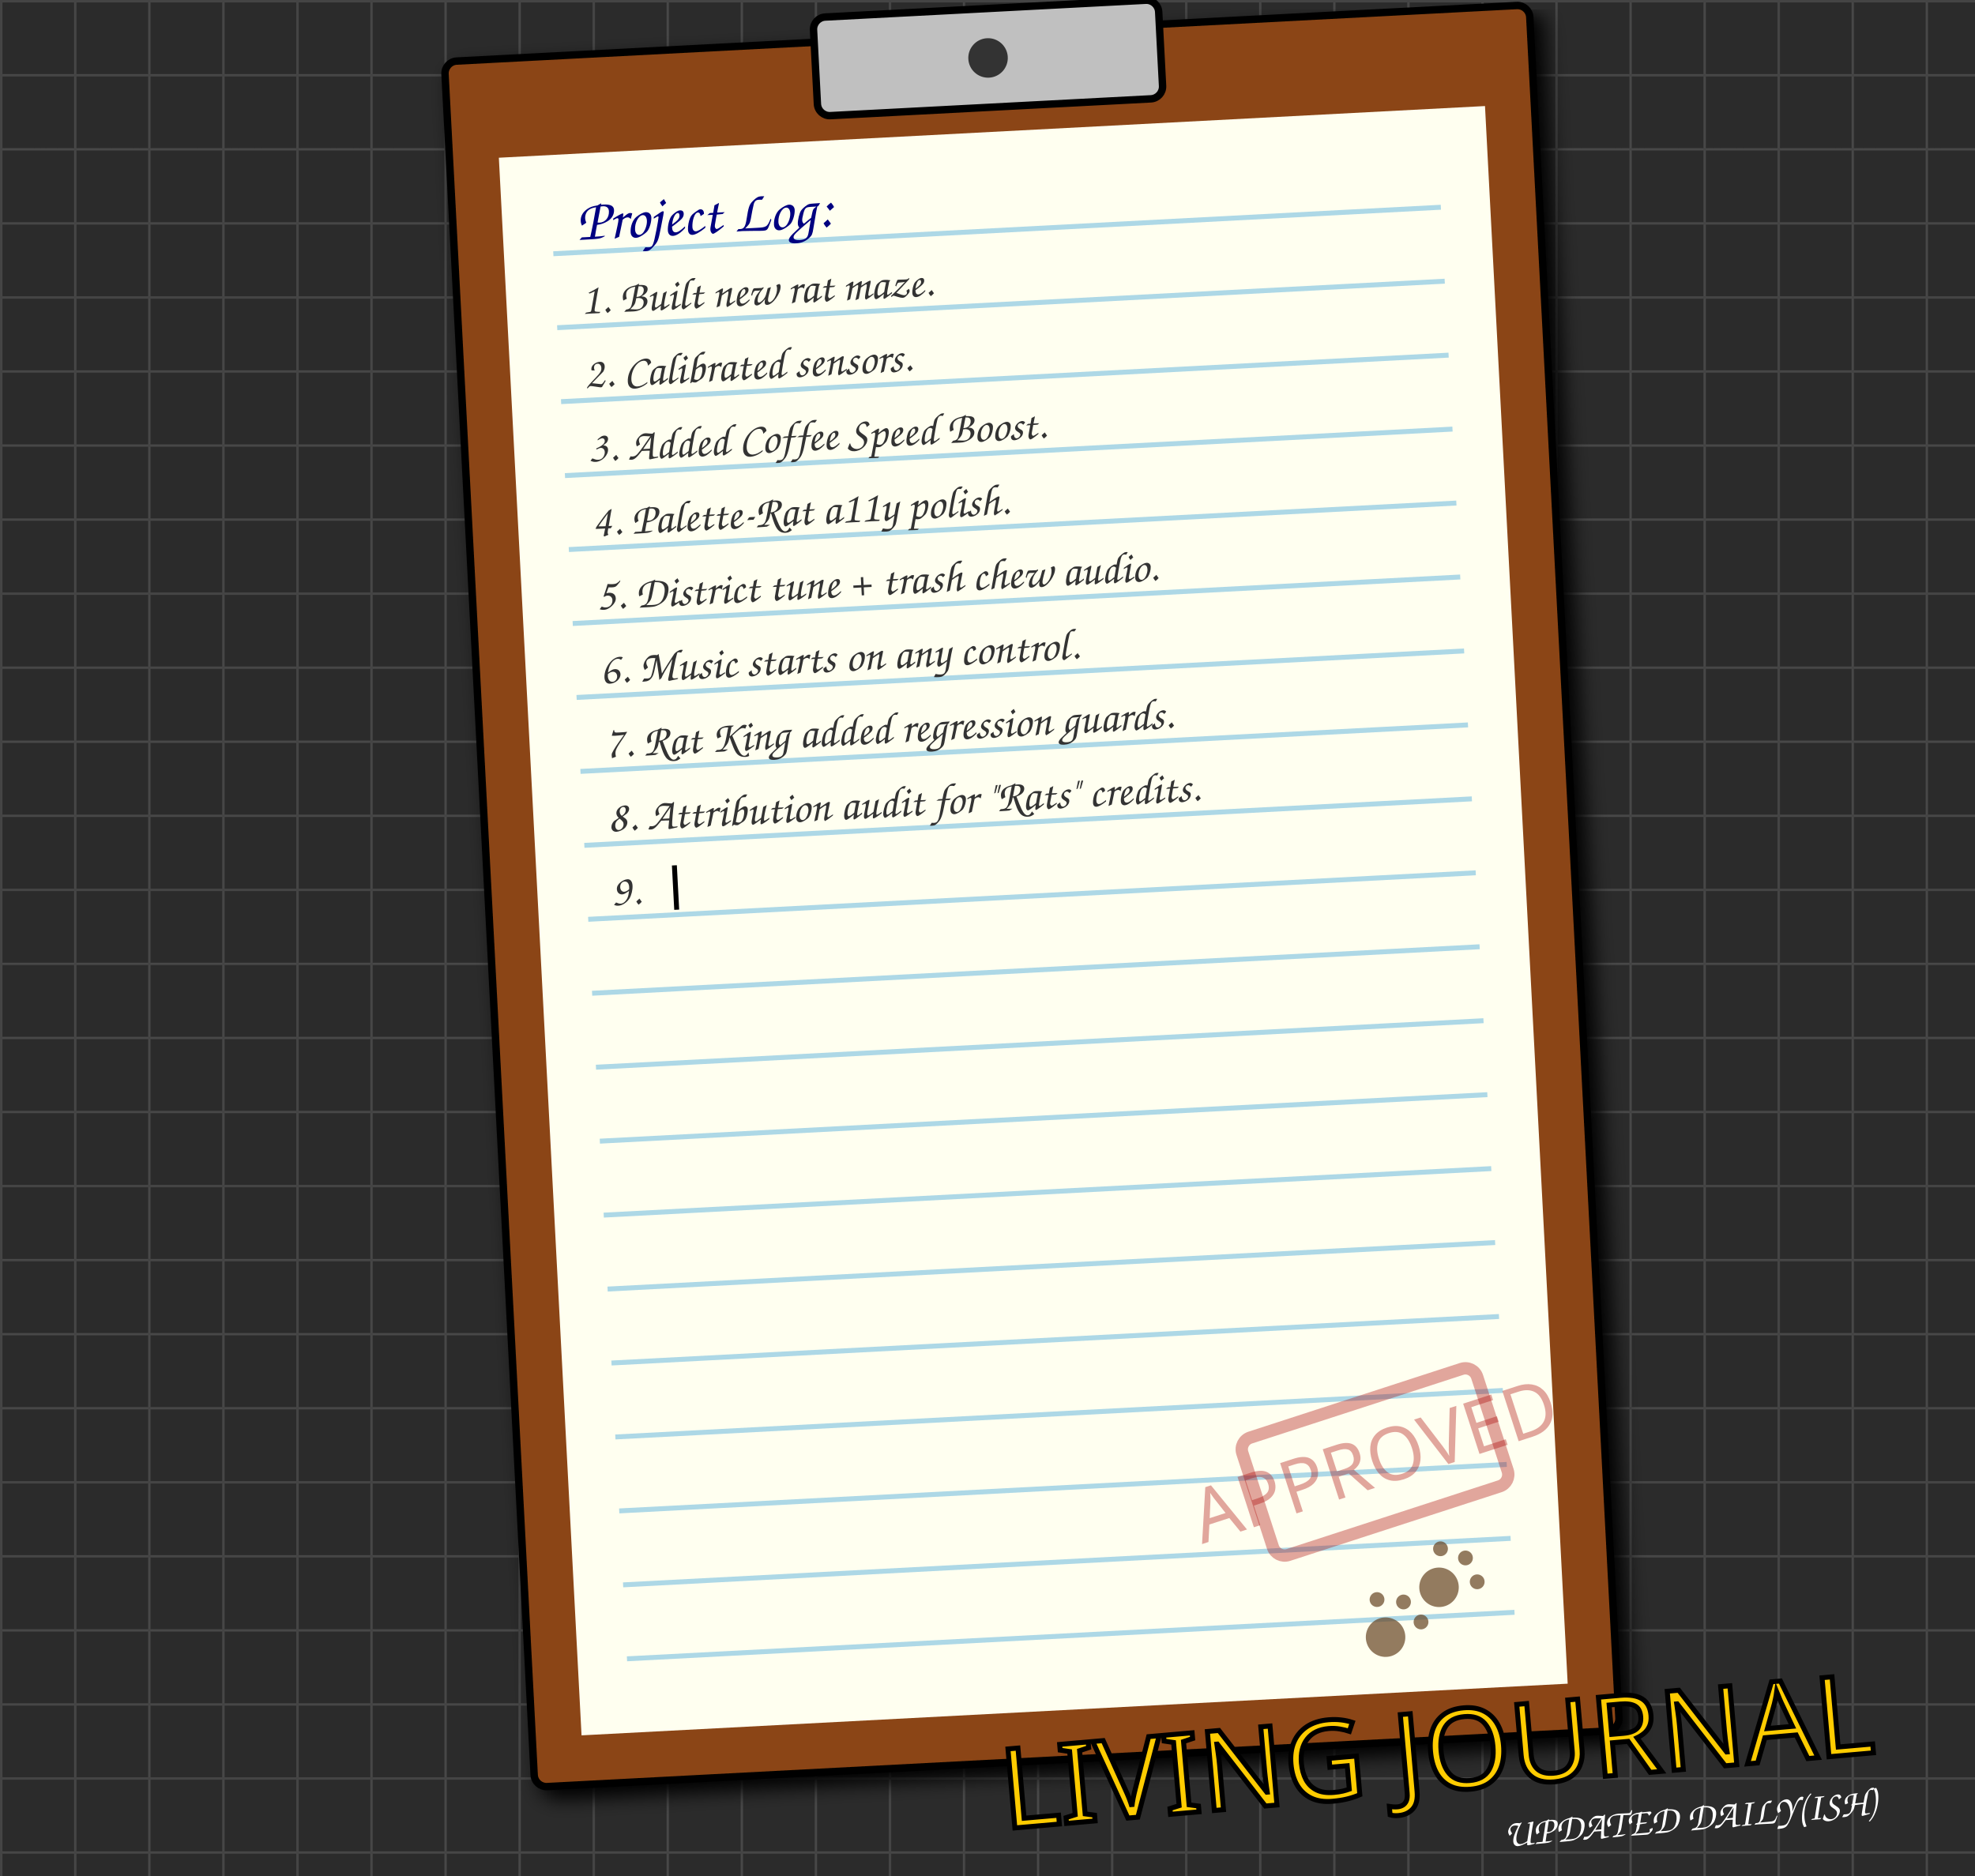
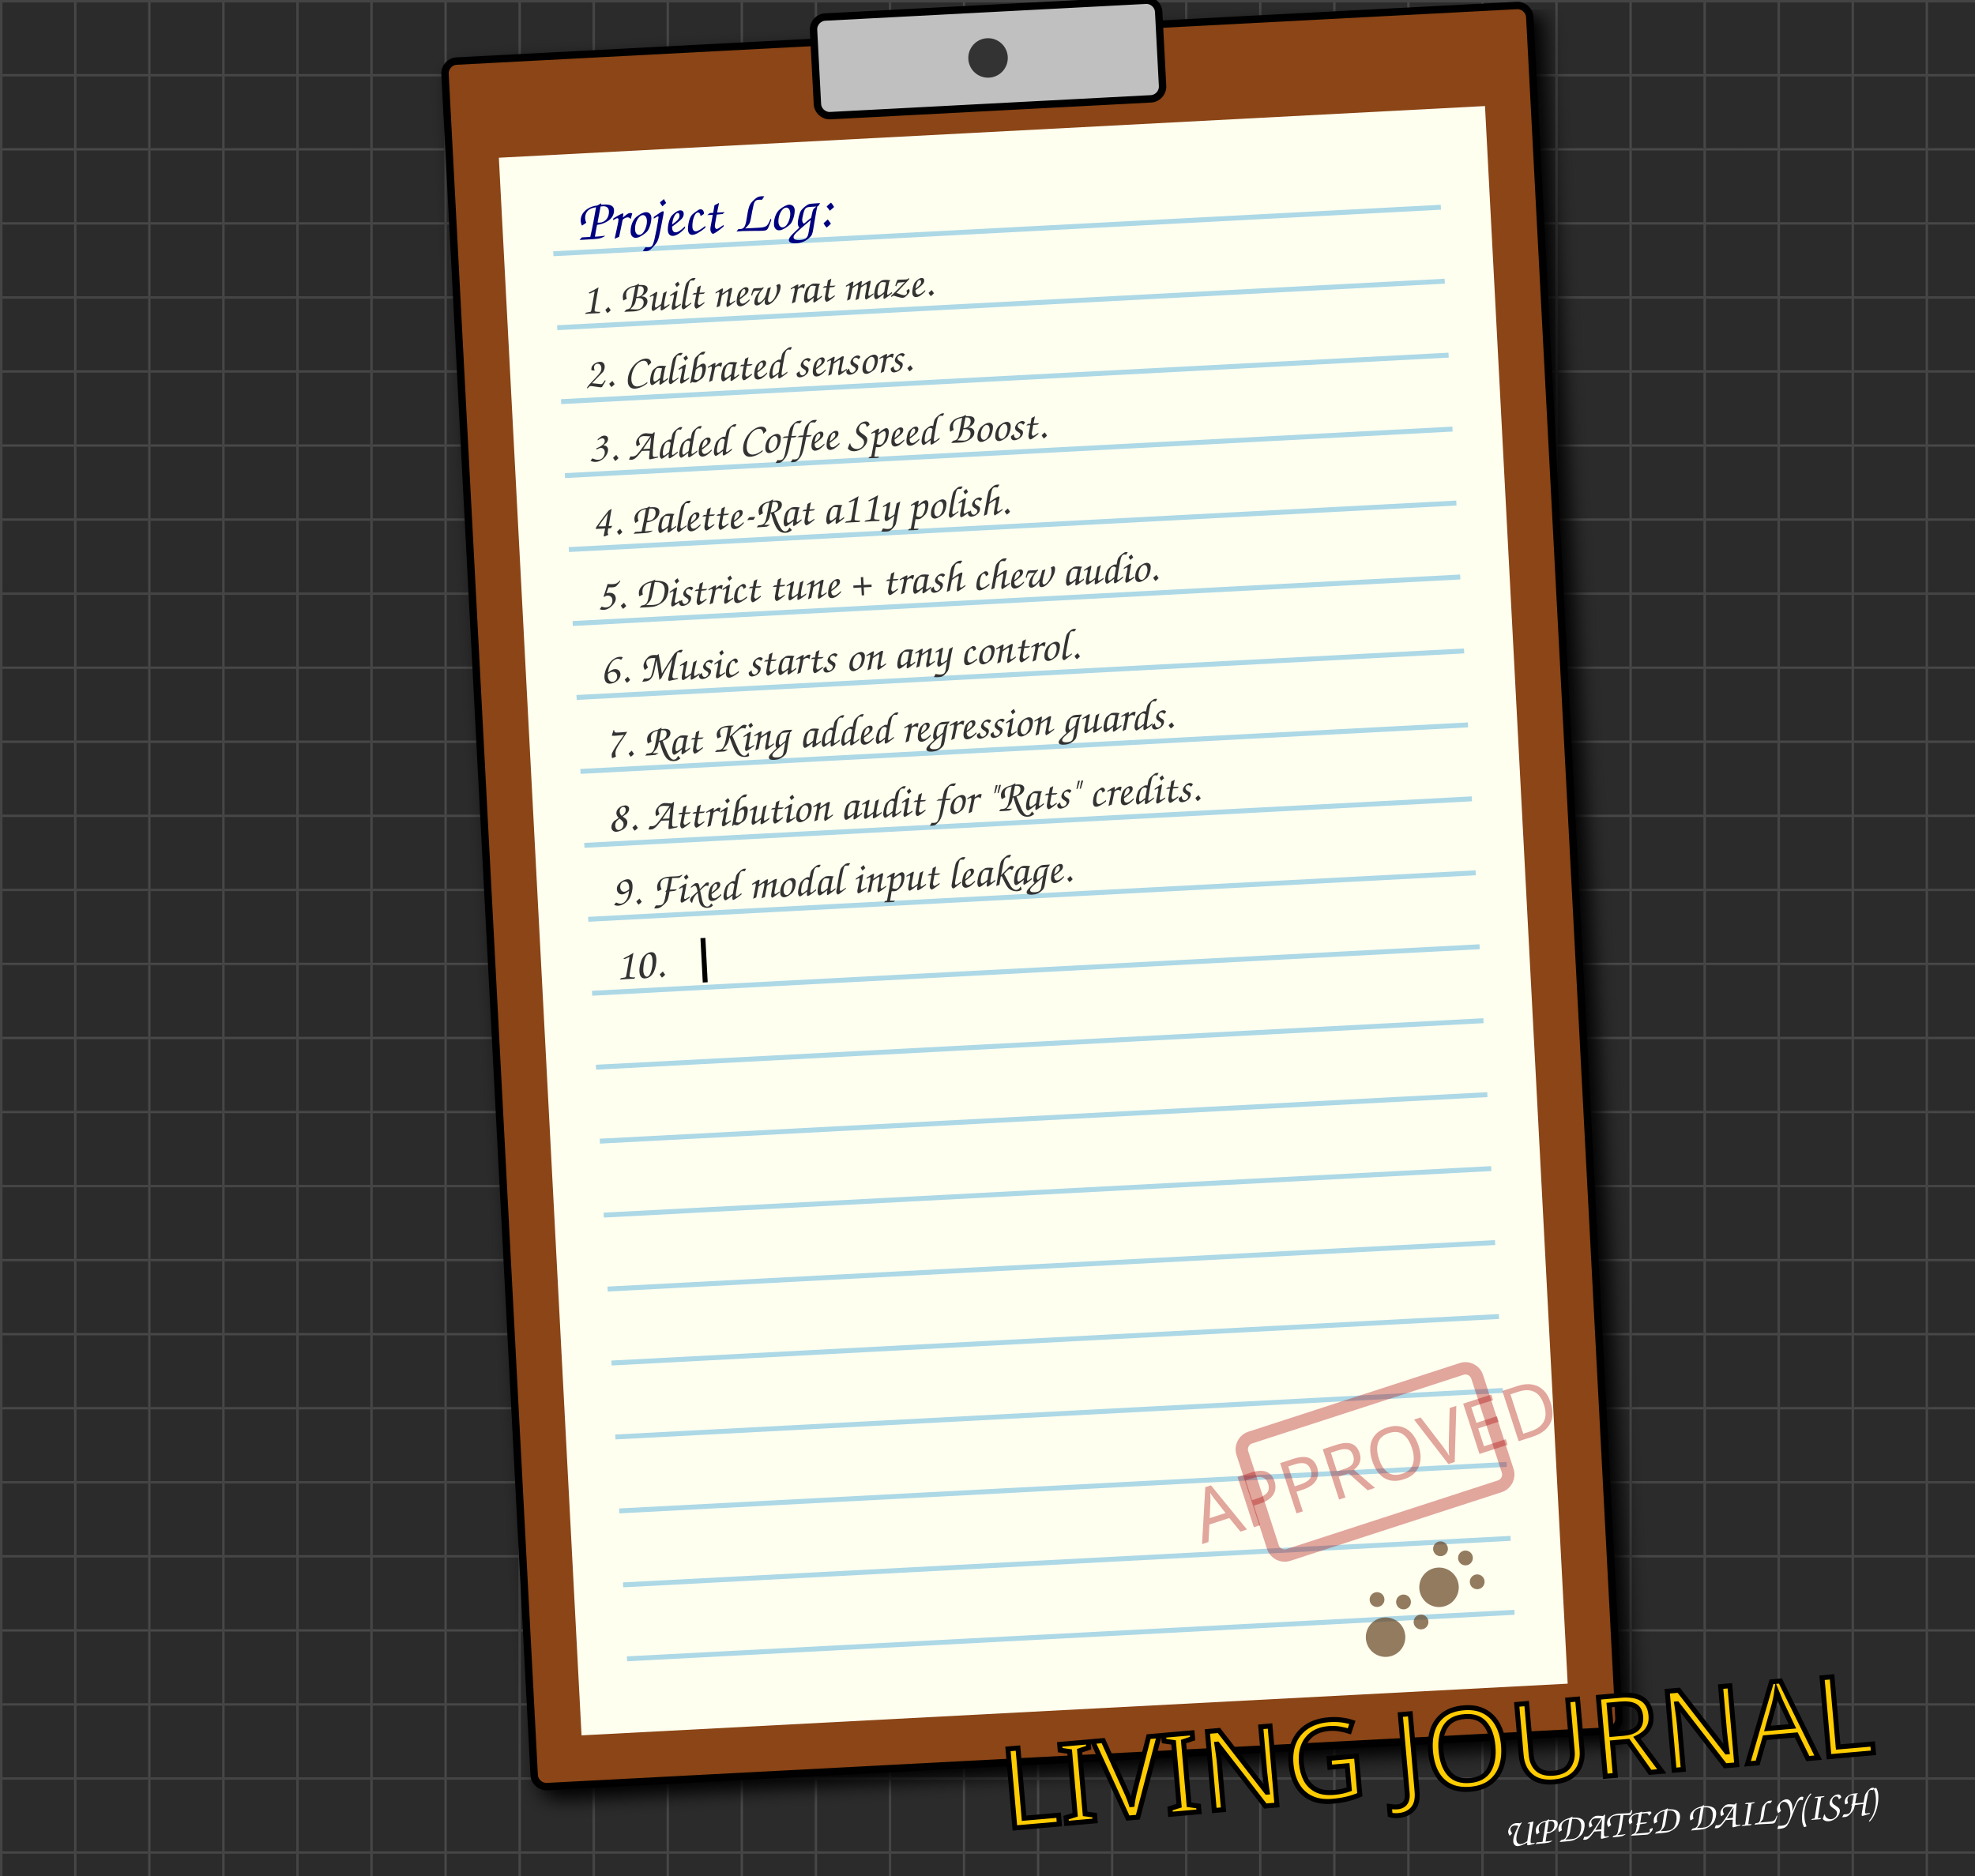
<svg xmlns="http://www.w3.org/2000/svg" width="800" height="760" viewBox="0 0 800 760" style="background-color: #2b2b2b;">
  <defs>
    <pattern id="grid" width="30" height="30" patternUnits="userSpaceOnUse">
      <path d="M 30 0 L 0 0 0 30" fill="none" stroke="#444" stroke-width="2" />
    </pattern>
    <filter id="paper-shadow" x="-10%" y="-10%" width="120%" height="120%">
      <feGaussianBlur in="SourceAlpha" stdDeviation="4" />
      <feOffset dx="4" dy="4" result="offsetblur" />
      <feComponentTransfer>
        <feFuncA type="linear" slope="0.5" />
      </feComponentTransfer>
      <feMerge>
        <feMergeNode in="offsetblur" />
        <feMergeNode in="SourceGraphic" />
      </feMerge>
    </filter>
  </defs>
  <rect width="800" height="760" fill="#2b2b2b" />
  <rect width="800" height="760" fill="url(#grid)" />
  <g transform="translate(180, 25) rotate(-3)">
    <rect x="0" y="0" width="440" height="700" rx="5" fill="#8B4513" stroke="black" stroke-width="3" filter="url(#paper-shadow)" />
    <rect x="20" y="40" width="400" height="640" fill="#fffff0" stroke="none" />
    <rect x="150" y="-10" width="140" height="40" rx="5" fill="#c0c0c0" stroke="black" stroke-width="3" />
    <circle cx="220" cy="10" r="8" fill="#333" />
    <g stroke="#add8e6" stroke-width="2">
      <line x1="40" y1="80" x2="400" y2="80" />
      <line x1="40" y1="110" x2="400" y2="110" />
      <line x1="40" y1="140" x2="400" y2="140" />
      <line x1="40" y1="170" x2="400" y2="170" />
      <line x1="40" y1="200" x2="400" y2="200" />
      <line x1="40" y1="230" x2="400" y2="230" />
      <line x1="40" y1="260" x2="400" y2="260" />
      <line x1="40" y1="290" x2="400" y2="290" />
      <line x1="40" y1="320" x2="400" y2="320" />
      <line x1="40" y1="350" x2="400" y2="350" />
      <line x1="40" y1="380" x2="400" y2="380" />
      <line x1="40" y1="410" x2="400" y2="410" />
      <line x1="40" y1="440" x2="400" y2="440" />
      <line x1="40" y1="470" x2="400" y2="470" />
      <line x1="40" y1="500" x2="400" y2="500" />
      <line x1="40" y1="530" x2="400" y2="530" />
      <line x1="40" y1="560" x2="400" y2="560" />
      <line x1="40" y1="590" x2="400" y2="590" />
      <line x1="40" y1="620" x2="400" y2="620" />
      <line x1="40" y1="650" x2="400" y2="650" />
    </g>
    <text x="50" y="75" font-family="Comic Sans MS, cursive, sans-serif" font-size="24" fill="#000080">Project Log:</text>
    <g>
      <text x="50" y="105" font-family="Comic Sans MS, cursive, sans-serif" font-size="18" fill="#333">1. Built new rat maze.</text>
      <animate attributeName="opacity" values="0;1" dur="0.5s" fill="freeze" />
    </g>
    <g>
      <text x="50" y="135" font-family="Comic Sans MS, cursive, sans-serif" font-size="18" fill="#333">2. Calibrated sensors.</text>
      <animate attributeName="opacity" values="0;1" begin="0.5s" dur="0.5s" fill="freeze" />
    </g>
    <g>
      <text x="50" y="165" font-family="Comic Sans MS, cursive, sans-serif" font-size="18" fill="#333">3. Added Coffee Speed Boost.</text>
      <animate attributeName="opacity" values="0;1" begin="1.0s" dur="0.5s" fill="freeze" />
    </g>
    <g>
      <text x="50" y="195" font-family="Comic Sans MS, cursive, sans-serif" font-size="18" fill="#333">4. Palette-Rat a11y polish.</text>
      <animate attributeName="opacity" values="0;1" begin="1.5s" dur="0.5s" fill="freeze" />
    </g>
    <g>
      <text x="50" y="225" font-family="Comic Sans MS, cursive, sans-serif" font-size="18" fill="#333">5. District tune + trash chew audio.</text>
      <animate attributeName="opacity" values="0;1" begin="2.0s" dur="0.5s" fill="freeze" />
    </g>
    <g>
      <text x="50" y="255" font-family="Comic Sans MS, cursive, sans-serif" font-size="18" fill="#333">6. Music starts on any control.</text>
      <animate attributeName="opacity" values="0;1" begin="2.5s" dur="0.5s" fill="freeze" />
    </g>
    <g>
      <text x="50" y="285" font-family="Comic Sans MS, cursive, sans-serif" font-size="18" fill="#333">7. Rat King added regression guards.</text>
      <animate attributeName="opacity" values="0;1" begin="3.0s" dur="0.5s" fill="freeze" />
    </g>
    <g>
      <text x="50" y="315" font-family="Comic Sans MS, cursive, sans-serif" font-size="18" fill="#333">8. Attribution audit for "Rats" credits.</text>
      <animate attributeName="opacity" values="0;1" begin="3.5s" dur="0.5s" fill="freeze" />
    </g>
    <g>
-       <text x="50" y="345" font-family="Comic Sans MS, cursive, sans-serif" font-size="18" fill="#333">9. </text>
-       <rect x="75" y="330" width="2" height="18" fill="black">
+       <text x="50" y="345" font-family="Comic Sans MS, cursive, sans-serif" font-size="18" fill="#333">9. Fixed modal input leakage.</text>
+       <animate attributeName="opacity" values="0;1" begin="4.0s" dur="0.5s" fill="freeze" />
+     </g>
+     <g>
+       <text x="50" y="375" font-family="Comic Sans MS, cursive, sans-serif" font-size="18" fill="#333">10. </text>
+       <rect x="85" y="360" width="2" height="18" fill="black">
        <animate attributeName="opacity" values="1;0;1" dur="0.8s" repeatCount="indefinite" />
      </rect>
    </g>
    <g transform="translate(292, 575) rotate(-15)">
      <rect x="0" y="0" width="100" height="50" rx="5" fill="none" stroke="#aa0000" stroke-width="5" opacity="0.35" />
      <text x="50" y="35" font-family="Impact, sans-serif" font-size="30" fill="#aa0000" text-anchor="middle" opacity="0.35">APPROVED</text>
    </g>
    <g transform="translate(340, 630) rotate(30)" fill="#654321" opacity="0.7">
      <circle cx="20" cy="20" r="8" />
      <circle cx="10" cy="8" r="3" />
      <circle cx="20" cy="4" r="3" />
      <circle cx="30" cy="8" r="3" />
    </g>
    <g transform="translate(370, 610) rotate(45)" fill="#654321" opacity="0.7">
      <circle cx="20" cy="20" r="8" />
      <circle cx="10" cy="8" r="3" />
      <circle cx="20" cy="4" r="3" />
      <circle cx="30" cy="8" r="3" />
    </g>
  </g>
  <text x="760" y="710" font-family="Impact, sans-serif" font-size="45" fill="#ffcc00" stroke="black" stroke-width="2" text-anchor="end" transform="rotate(-5 760 710)">LIVING JOURNAL</text>
  <text x="760" y="735" font-family="Comic Sans MS, cursive, sans-serif" font-size="16" fill="#fff" text-anchor="end" transform="rotate(-5 760 735)">UPDATED DAILY(ISH)</text>
</svg>
